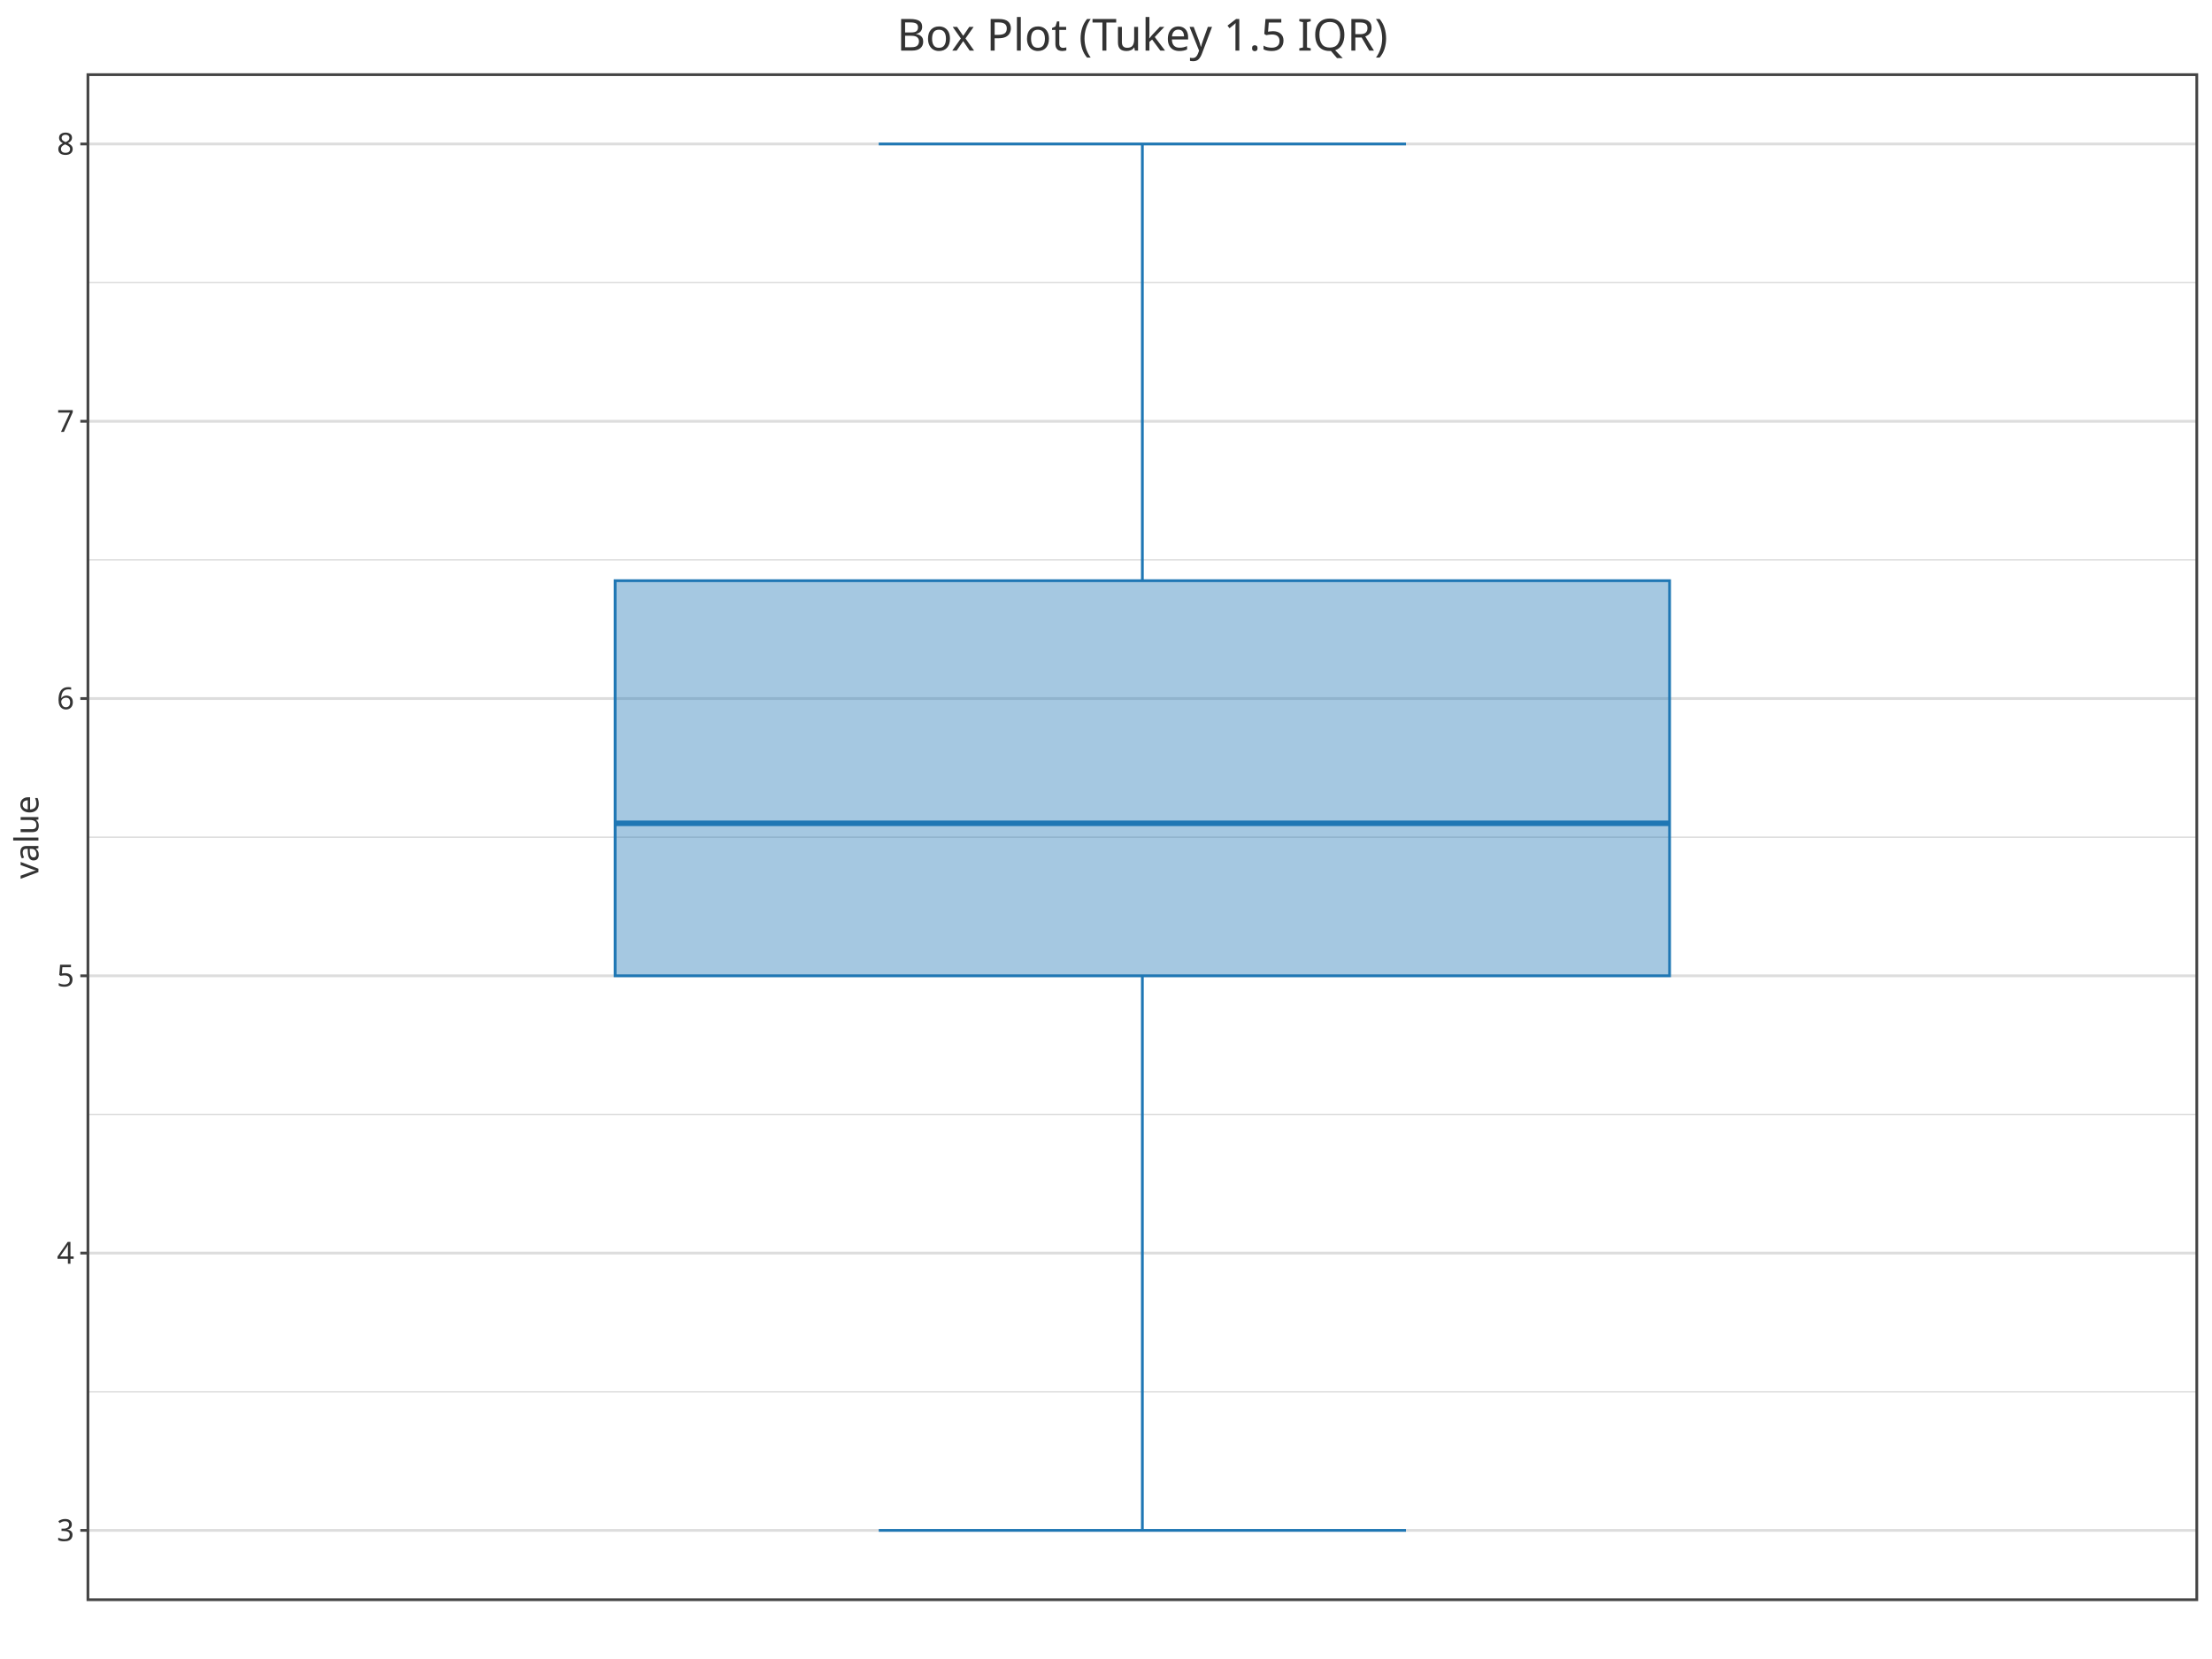
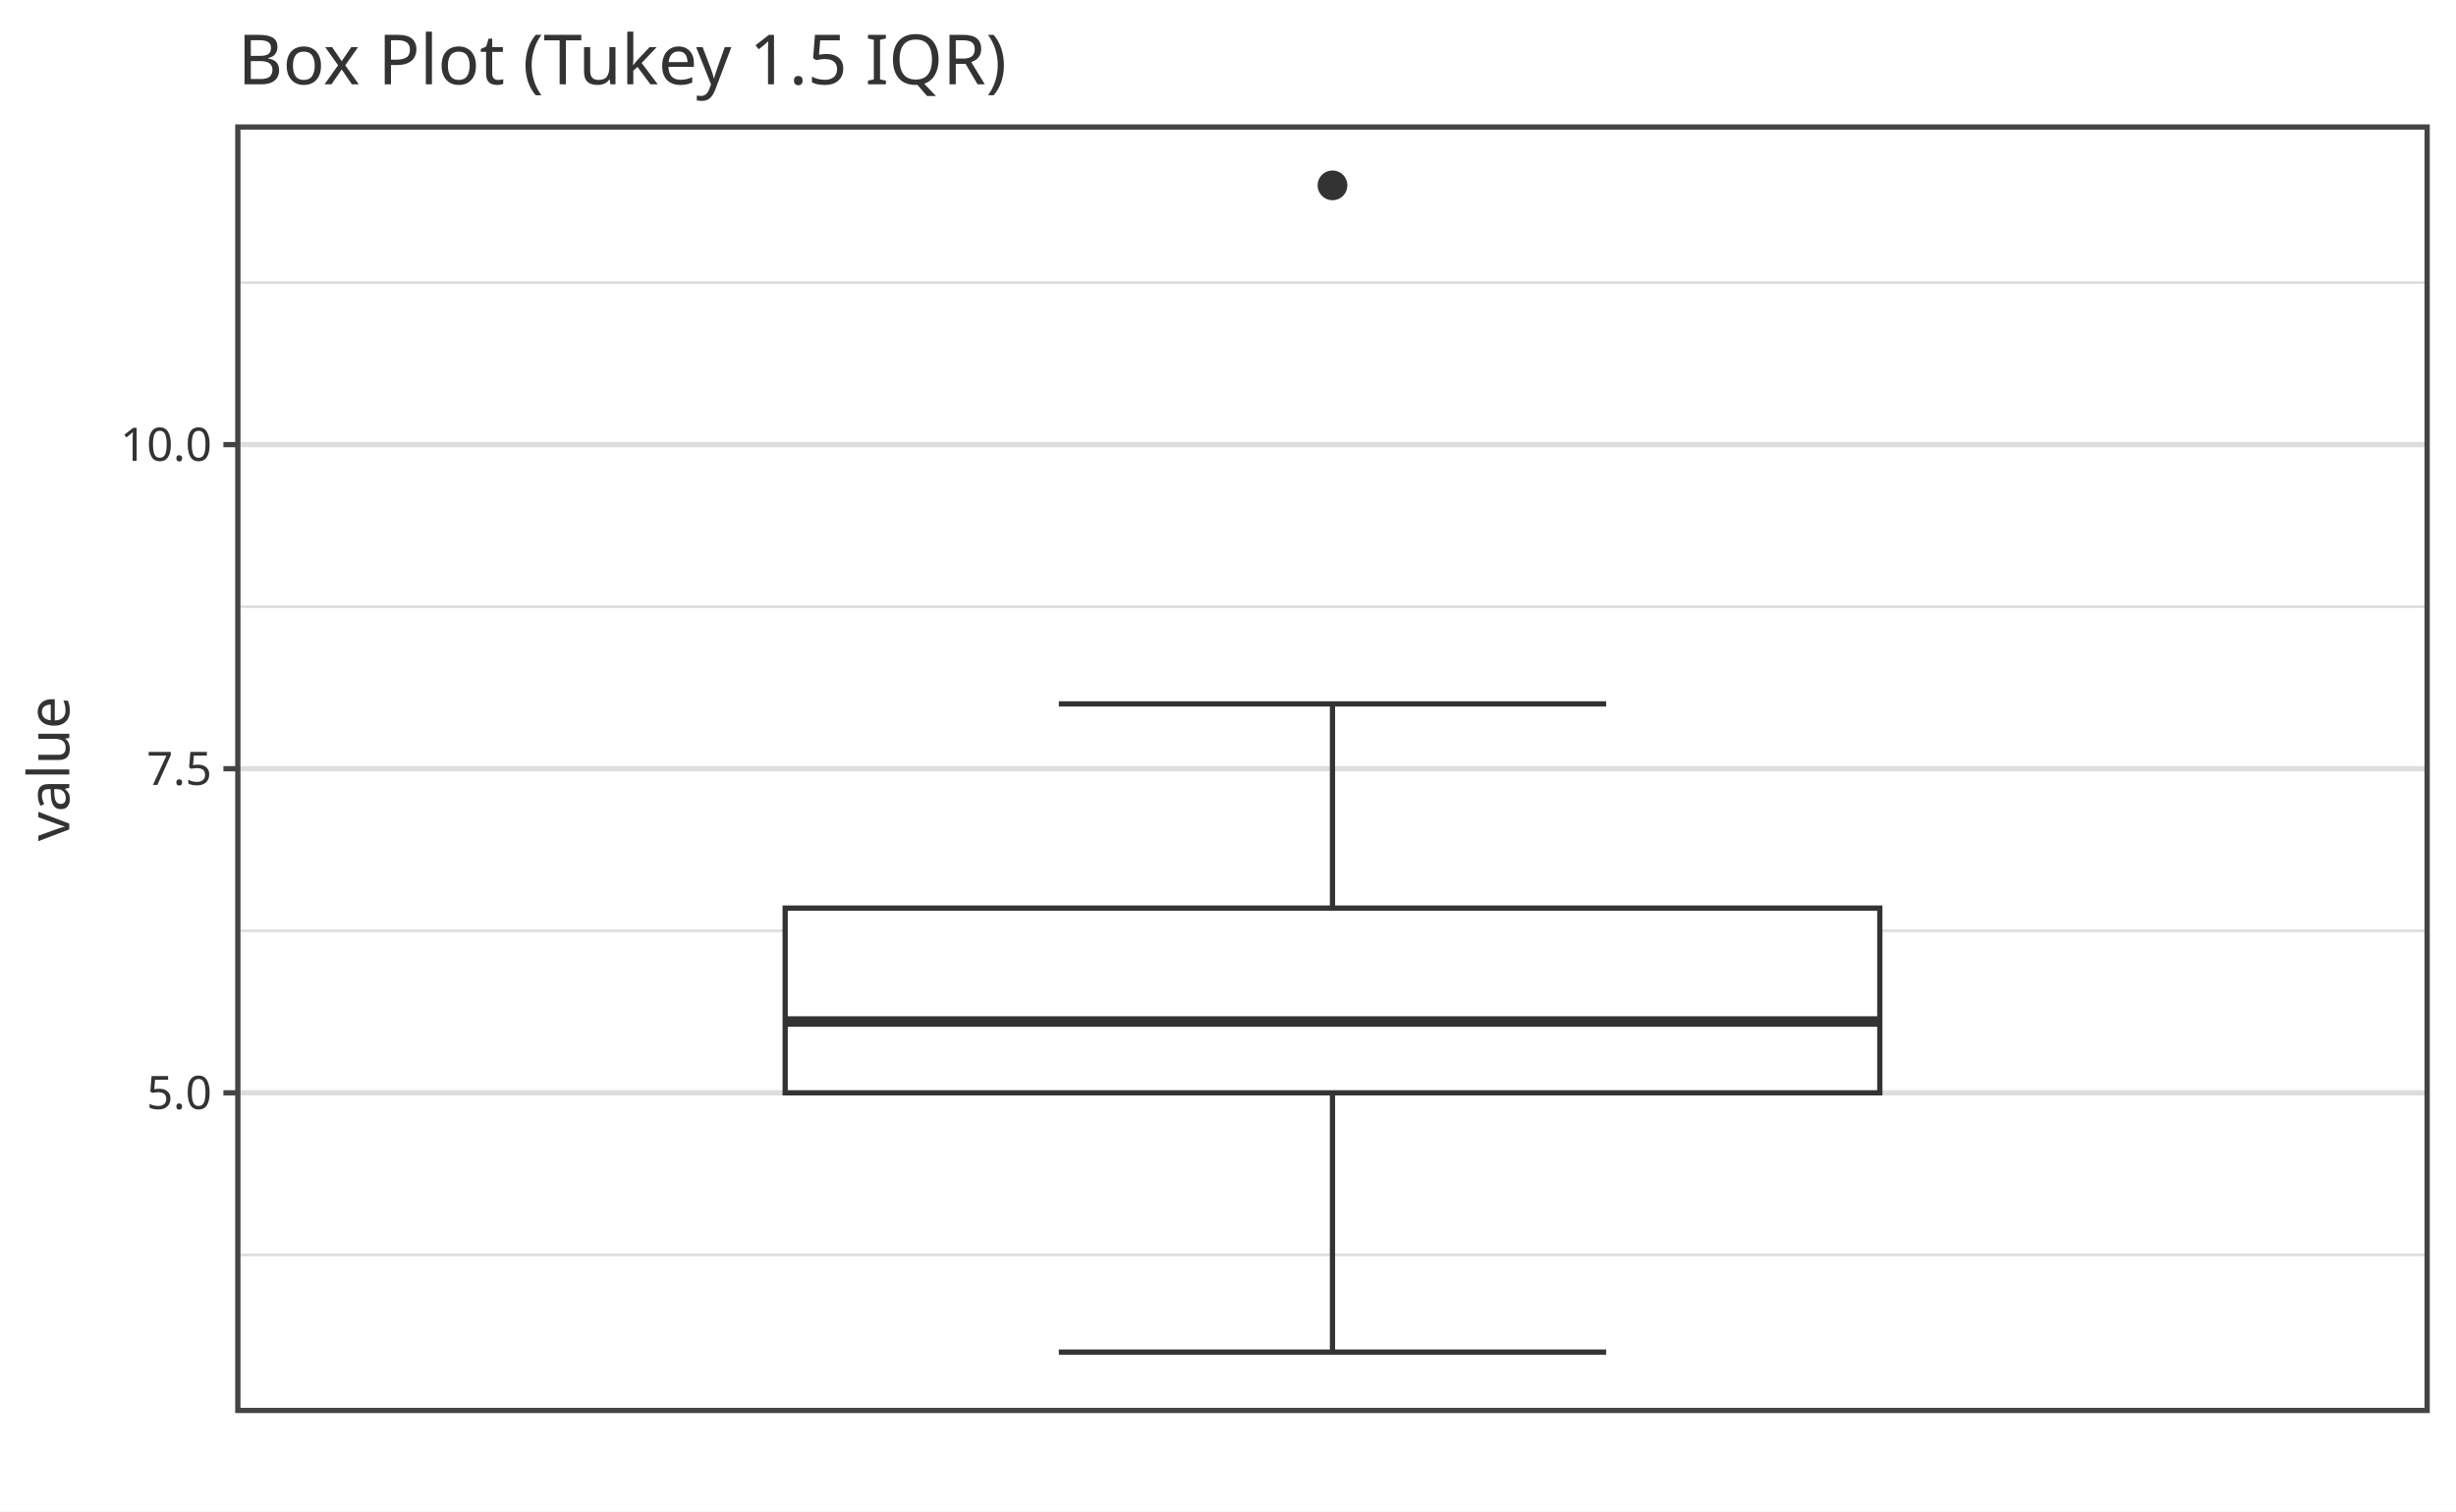
- <svg xmlns="http://www.w3.org/2000/svg" width="800" height="600" viewBox="0 0 800 600">
-   <rect x="0.0" y="0.0" width="800.0" height="600.0" fill="#ffffff" fill-opacity="1.0" stroke="none" />
-   <line x1="31.8" y1="503.339" x2="794.5" y2="503.339" stroke="#dddddd" stroke-width="0.5" />
-   <line x1="31.8" y1="403.057" x2="794.5" y2="403.057" stroke="#dddddd" stroke-width="0.5" />
-   <line x1="31.8" y1="302.775" x2="794.5" y2="302.775" stroke="#dddddd" stroke-width="0.5" />
-   <line x1="31.8" y1="202.493" x2="794.5" y2="202.493" stroke="#dddddd" stroke-width="0.5" />
-   <line x1="31.8" y1="102.211" x2="794.5" y2="102.211" stroke="#dddddd" stroke-width="0.5" />
-   <line x1="31.8" y1="553.48" x2="794.5" y2="553.48" stroke="#dddddd" stroke-width="1.0" />
-   <line x1="31.8" y1="453.198" x2="794.5" y2="453.198" stroke="#dddddd" stroke-width="1.0" />
-   <line x1="31.8" y1="352.916" x2="794.5" y2="352.916" stroke="#dddddd" stroke-width="1.0" />
-   <line x1="31.8" y1="252.634" x2="794.5" y2="252.634" stroke="#dddddd" stroke-width="1.0" />
-   <line x1="31.8" y1="152.352" x2="794.5" y2="152.352" stroke="#dddddd" stroke-width="1.0" />
-   <line x1="31.8" y1="52.07" x2="794.5" y2="52.07" stroke="#dddddd" stroke-width="1.0" />
-   <rect x="31.8" y="27.0" width="762.7" height="551.55" fill="#ffffff" fill-opacity="0.0" stroke="#444444" stroke-width="1.0" />
-   <line x1="31.8" y1="553.48" x2="29.05" y2="553.48" stroke="#444444" stroke-width="1.0" />
-   <text x="26.85" y="557.33" fill="#333333" font-size="11.0" font-family="sans-serif" text-anchor="end">3</text>
-   <line x1="31.8" y1="453.198" x2="29.05" y2="453.198" stroke="#444444" stroke-width="1.0" />
-   <text x="26.85" y="457.048" fill="#333333" font-size="11.0" font-family="sans-serif" text-anchor="end">4</text>
-   <line x1="31.8" y1="352.916" x2="29.05" y2="352.916" stroke="#444444" stroke-width="1.0" />
-   <text x="26.85" y="356.766" fill="#333333" font-size="11.0" font-family="sans-serif" text-anchor="end">5</text>
-   <line x1="31.8" y1="252.634" x2="29.05" y2="252.634" stroke="#444444" stroke-width="1.0" />
-   <text x="26.85" y="256.484" fill="#333333" font-size="11.0" font-family="sans-serif" text-anchor="end">6</text>
-   <line x1="31.8" y1="152.352" x2="29.05" y2="152.352" stroke="#444444" stroke-width="1.0" />
-   <text x="26.85" y="156.202" fill="#333333" font-size="11.0" font-family="sans-serif" text-anchor="end">7</text>
-   <line x1="31.8" y1="52.07" x2="29.05" y2="52.07" stroke="#444444" stroke-width="1.0" />
-   <text x="26.85" y="55.92" fill="#333333" font-size="11.0" font-family="sans-serif" text-anchor="end">8</text>
-   <text x="413.15" y="18.3" fill="#333333" font-size="16.0" font-family="sans-serif" text-anchor="middle">Box Plot (Tukey 1.5 IQR)</text>
-   <text x="13.9" y="302.775" fill="#333333" font-size="12.0" font-family="sans-serif" text-anchor="middle" transform="rotate(-90.0 13.9 302.775)">value</text>
-   <rect x="222.475" y="210.014" width="381.35" height="142.902" fill="#1f77b4" fill-opacity="0.4" stroke="#1f77b4" stroke-width="1.0" />
-   <line x1="222.475" y1="297.761" x2="603.825" y2="297.761" stroke="#1f77b4" stroke-width="2.0" />
-   <line x1="413.15" y1="352.916" x2="413.15" y2="553.48" stroke="#1f77b4" stroke-width="1.0" />
-   <line x1="413.15" y1="210.014" x2="413.15" y2="52.07" stroke="#1f77b4" stroke-width="1.0" />
-   <line x1="317.812" y1="553.48" x2="508.488" y2="553.48" stroke="#1f77b4" stroke-width="1.0" />
-   <line x1="317.812" y1="52.07" x2="508.488" y2="52.07" stroke="#1f77b4" stroke-width="1.0" />
+ <svg xmlns="http://www.w3.org/2000/svg" width="624" height="384" viewBox="0 0 624 384">
+   <rect x="0.0" y="0.0" width="624.0" height="384.0" fill="#ffffff" fill-opacity="1.0" stroke="none" />
+   <line x1="60.427" y1="318.81" x2="616.667" y2="318.81" stroke="#dddddd" stroke-width="0.667" />
+   <line x1="60.427" y1="236.47" x2="616.667" y2="236.47" stroke="#dddddd" stroke-width="0.667" />
+   <line x1="60.427" y1="154.13" x2="616.667" y2="154.13" stroke="#dddddd" stroke-width="0.667" />
+   <line x1="60.427" y1="71.79" x2="616.667" y2="71.79" stroke="#dddddd" stroke-width="0.667" />
+   <line x1="60.427" y1="277.64" x2="616.667" y2="277.64" stroke="#dddddd" stroke-width="1.333" />
+   <line x1="60.427" y1="195.3" x2="616.667" y2="195.3" stroke="#dddddd" stroke-width="1.333" />
+   <line x1="60.427" y1="112.96" x2="616.667" y2="112.96" stroke="#dddddd" stroke-width="1.333" />
+   <rect x="60.427" y="32.267" width="556.24" height="326.067" fill="#ffffff" fill-opacity="0.0" stroke="#444444" stroke-width="1.333" />
+   <line x1="60.427" y1="277.64" x2="56.76" y2="277.64" stroke="#444444" stroke-width="1.333" />
+   <text x="53.827" y="281.747" fill="#333333" font-size="11.733" font-family="sans-serif" text-anchor="end">5.0</text>
+   <line x1="60.427" y1="195.3" x2="56.76" y2="195.3" stroke="#444444" stroke-width="1.333" />
+   <text x="53.827" y="199.407" fill="#333333" font-size="11.733" font-family="sans-serif" text-anchor="end">7.5</text>
+   <line x1="60.427" y1="112.96" x2="56.76" y2="112.96" stroke="#444444" stroke-width="1.333" />
+   <text x="53.827" y="117.067" fill="#333333" font-size="11.733" font-family="sans-serif" text-anchor="end">10.0</text>
+   <text x="60.427" y="21.413" fill="#333333" font-size="17.6" font-family="sans-serif" text-anchor="start">Box Plot (Tukey 1.5 IQR)</text>
+   <text x="17.6" y="195.3" fill="#333333" font-size="14.667" font-family="sans-serif" text-anchor="middle" transform="rotate(-90.0 17.6 195.3)">value</text>
+   <rect x="199.487" y="230.706" width="278.12" height="46.934" fill="#ffffff" fill-opacity="1.0" stroke="#333333" stroke-width="1.333" />
+   <line x1="199.487" y1="259.525" x2="477.607" y2="259.525" stroke="#333333" stroke-width="2.667" />
+   <line x1="338.547" y1="277.64" x2="338.547" y2="343.512" stroke="#333333" stroke-width="1.333" />
+   <line x1="338.547" y1="230.706" x2="338.547" y2="178.832" stroke="#333333" stroke-width="1.333" />
+   <line x1="269.017" y1="343.512" x2="408.077" y2="343.512" stroke="#333333" stroke-width="1.333" />
+   <line x1="269.017" y1="178.832" x2="408.077" y2="178.832" stroke="#333333" stroke-width="1.333" />
+   <circle cx="338.547" cy="47.088" r="3.118" fill="#333333" fill-opacity="1.0" stroke="#333333" stroke-width="1.333" />
</svg>
